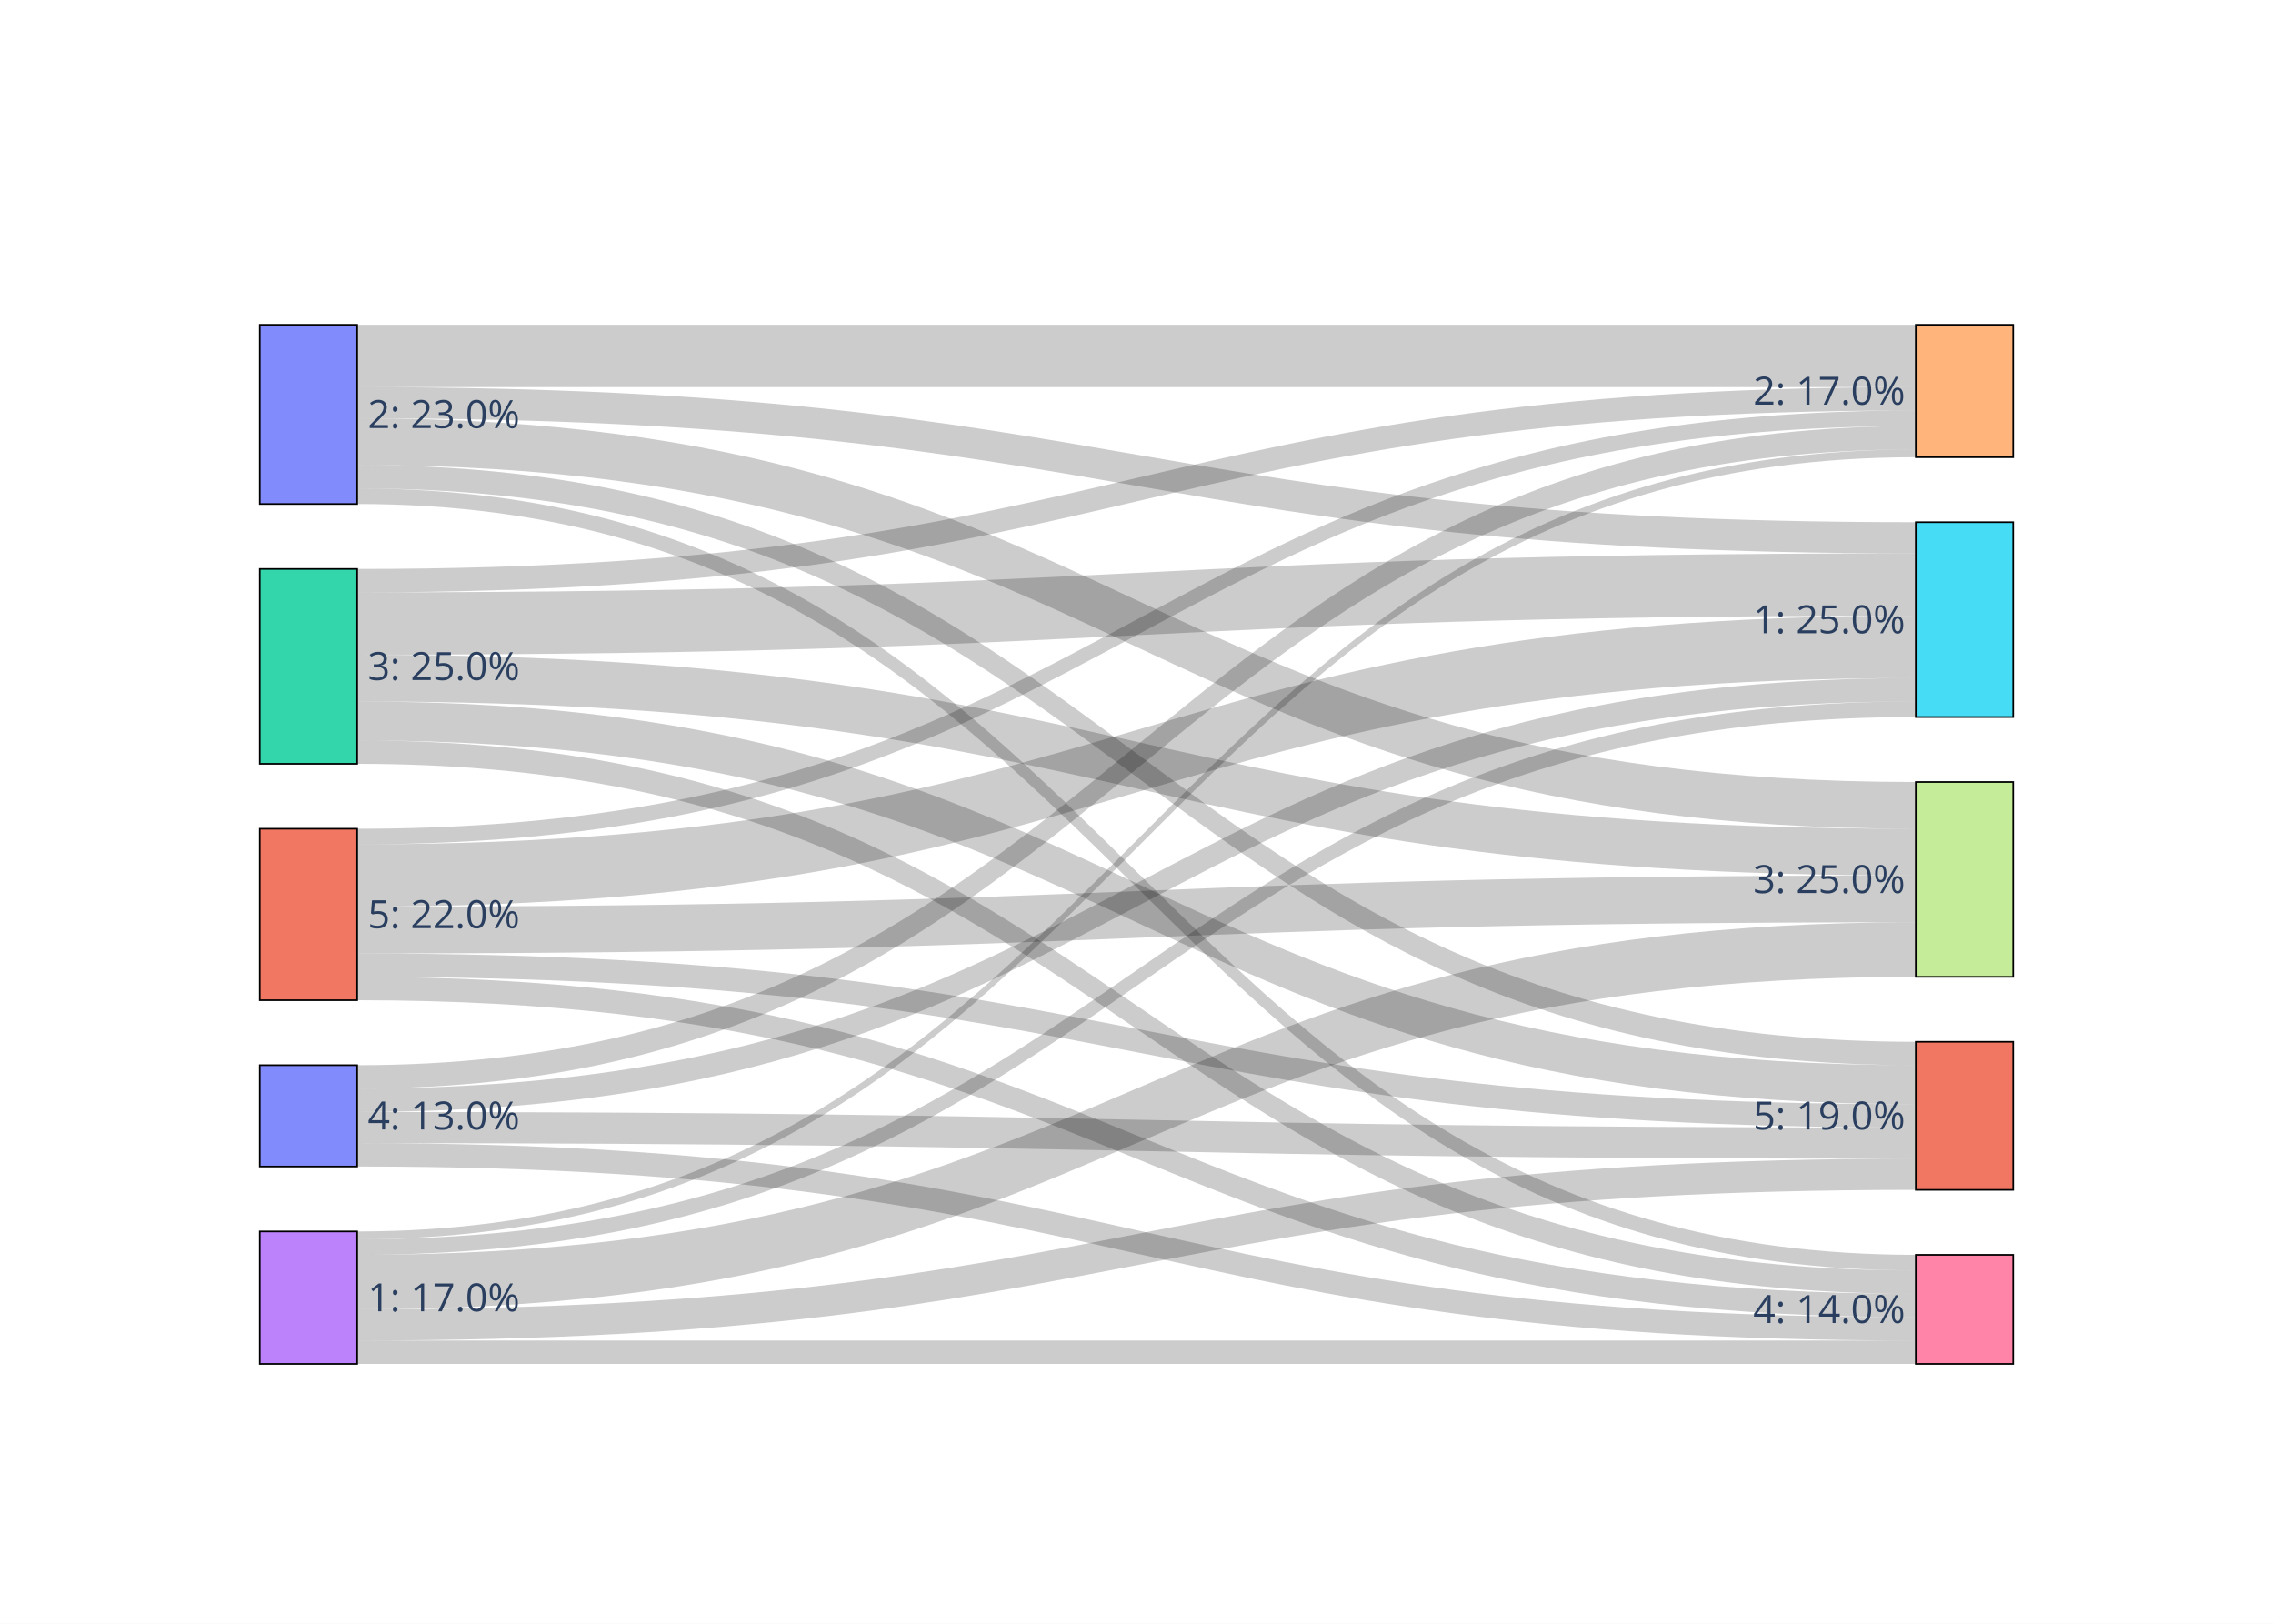
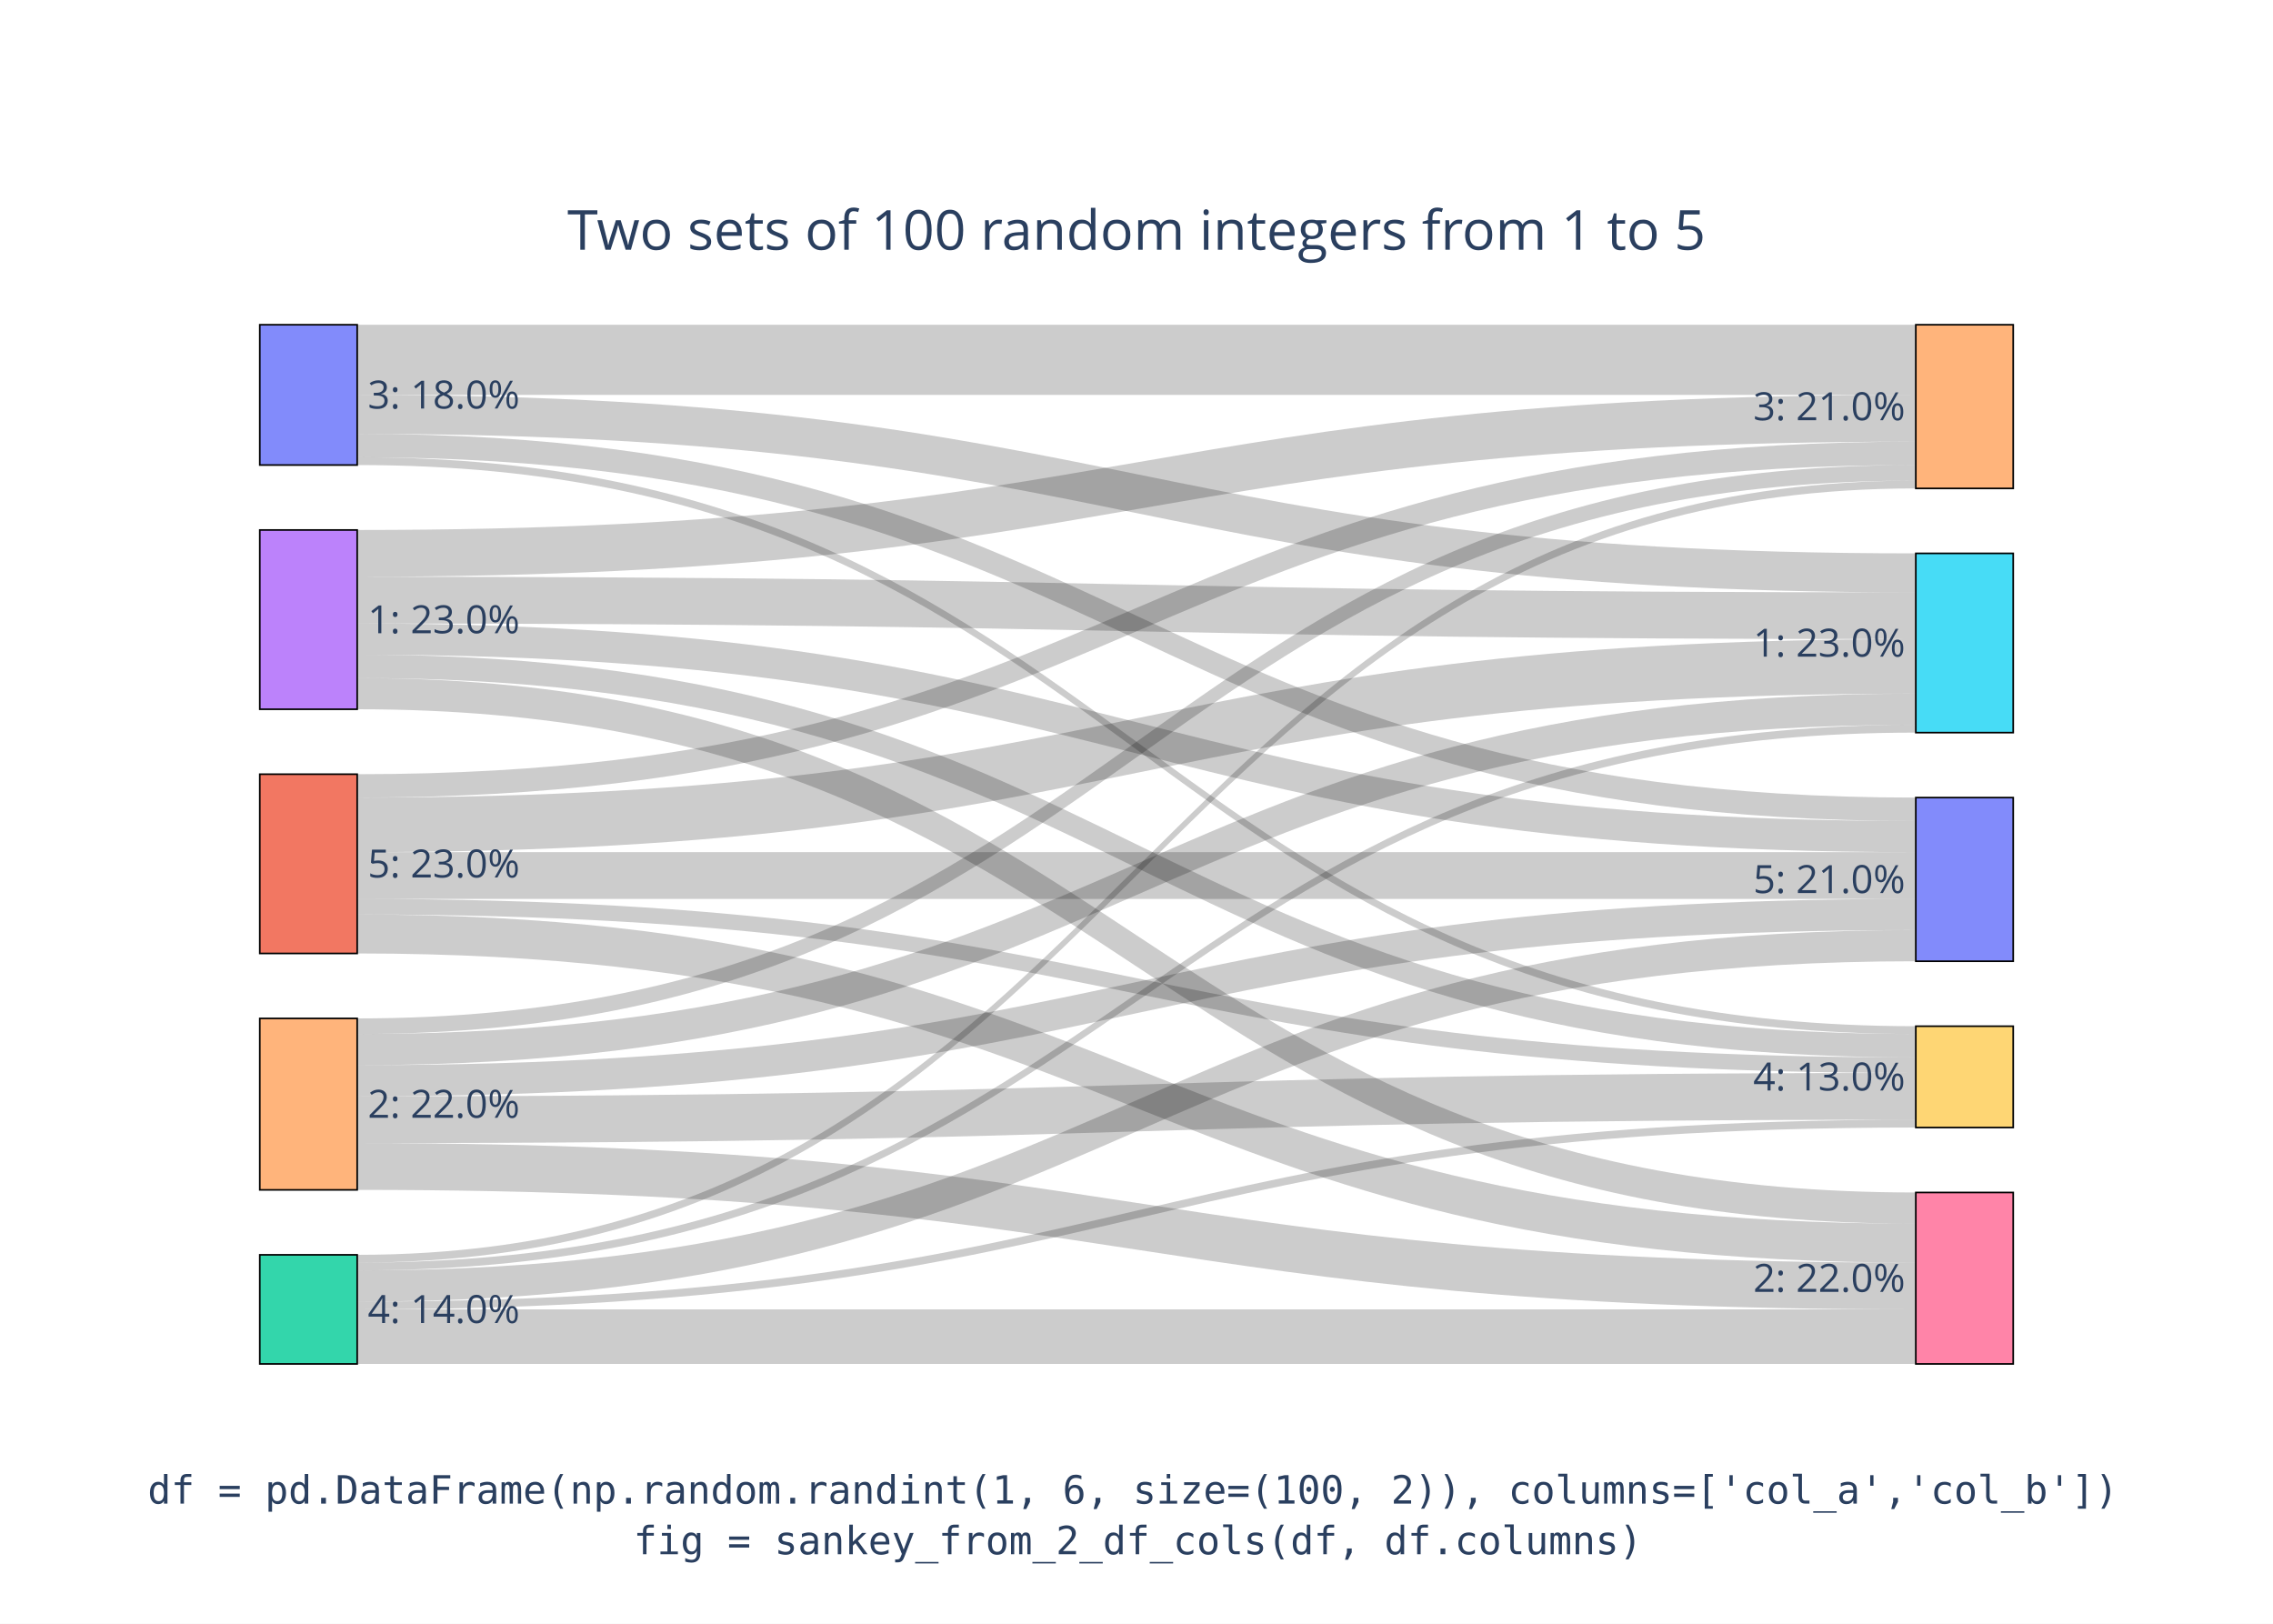
<svg xmlns="http://www.w3.org/2000/svg" class="main-svg" width="700" height="500">
  <path style="fill:#fff;fill-opacity:1" d="M0 0h700v500H0z" />
  <g class="sankey" style="box-sizing:content-box;position:absolute;left:0;shape-rendering:geometricprecision;pointer-events:auto">
    <g class="sankey-links" style="fill:none">
-       <path class="sankey-link" d="M30 0h480v19.2H30Zm0 160c240 0 240-70.4 480-70.4v19.2c-240 0-240 70.4-480 70.4Z" style="stroke:#444;stroke-opacity:1;fill:#000;fill-opacity:.2;stroke-width:0;opacity:1" transform="translate(80 100)" />
-       <path class="sankey-link" d="M30 82.4c240 0 240-12 480-12v19.2c-240 0-240 12-480 12Zm0 204c240 0 240-102.4 480-102.4v16.8c-240 0-240 102.4-480 102.4Z" style="stroke:#444;stroke-opacity:1;fill:#000;fill-opacity:.2;stroke-width:0;opacity:1" transform="translate(80 100)" />
-       <path class="sankey-link" d="M30 101.6c240 0 240 53.6 480 53.6v14.4c-240 0-240-53.6-480-53.6Z" style="stroke:#444;stroke-opacity:1;fill:#000;fill-opacity:.2;stroke-width:0;opacity:1" transform="translate(80 100)" />
-       <path class="sankey-link" d="M30 28.8c240 0 240 112 480 112v14.4c-240 0-240-112-480-112Zm0 150.4c240 0 240-9.6 480-9.6V184c-240 0-240 9.6-480 9.6Z" style="stroke:#444;stroke-opacity:1;fill:#000;fill-opacity:.2;stroke-width:0;opacity:1" transform="translate(80 100)" />
-       <path class="sankey-link" d="M30 116c240 0 240 112 480 112v12c-240 0-240-112-480-112Zm0 187.2c240 0 240-46.4 480-46.4v9.6c-240 0-240 46.4-480 46.4Zm0-284c240 0 240 41.6 480 41.6v9.6c-240 0-240-41.6-480-41.6Zm0 223.2c240 0 240 4.8 480 4.8v9.6c-240 0-240-4.8-480-4.8Z" style="stroke:#444;stroke-opacity:1;fill:#000;fill-opacity:.2;stroke-width:0;opacity:1" transform="translate(80 100)" />
-       <path class="sankey-link" d="M30 235.2c240 0 240-126.4 480-126.4v7.2c-240 0-240 126.4-480 126.4Z" style="stroke:#444;stroke-opacity:1;fill:#000;fill-opacity:.2;stroke-width:0;opacity:1" transform="translate(80 100)" />
-       <path class="sankey-link" d="M30 200.8c240 0 240 97.6 480 97.6v7.2c-240 0-240-97.6-480-97.6Z" style="stroke:#444;stroke-opacity:1;fill:#000;fill-opacity:.2;stroke-width:0;opacity:1" transform="translate(80 100)" />
-       <path class="sankey-link" d="M30 252c240 0 240 53.6 480 53.6v7.2c-240 0-240-53.6-480-53.6Zm0-24c240 0 240-196.8 480-196.8v7.2c-240 0-240 196.8-480 196.8Z" style="stroke:#444;stroke-opacity:1;fill:#000;fill-opacity:.2;stroke-width:0;opacity:1" transform="translate(80 100)" />
-       <path class="sankey-link" d="M30 193.6c240 0 240 46.4 480 46.4v7.2c-240 0-240-46.4-480-46.4Z" style="stroke:#444;stroke-opacity:1;fill:#000;fill-opacity:.2;stroke-width:0;opacity:1" transform="translate(80 100)" />
-       <path class="sankey-link" d="M30 128c240 0 240 163.2 480 163.2v7.2c-240 0-240-163.2-480-163.2Zm0-52.8c240 0 240-56 480-56v7.2c-240 0-240 56-480 56Z" style="stroke:#444;stroke-opacity:1;fill:#000;fill-opacity:.2;stroke-width:0;opacity:1" transform="translate(80 100)" />
-       <path class="sankey-link" d="M30 43.2c240 0 240 177.6 480 177.6v7.2C270 228 270 50.4 30 50.4Zm0 269.6h480v7.2H30Z" style="stroke:#444;stroke-opacity:1;fill:#000;fill-opacity:.2;stroke-width:0;opacity:1" transform="translate(80 100)" />
-       <path class="sankey-link" d="M30 155.2c240 0 240-128.8 480-128.8v4.8C270 31.2 270 160 30 160Z" style="stroke:#444;stroke-opacity:1;fill:#000;fill-opacity:.2;stroke-width:0;opacity:1" transform="translate(80 100)" />
-       <path class="sankey-link" d="M30 50.4c240 0 240 236 480 236v4.8c-240 0-240-236-480-236Z" style="stroke:#444;stroke-opacity:1;fill:#000;fill-opacity:.2;stroke-width:0;opacity:1" transform="translate(80 100)" />
-       <path class="sankey-link" d="M30 281.6c240 0 240-165.6 480-165.6v4.8c-240 0-240 165.6-480 165.6Z" style="stroke:#444;stroke-opacity:1;fill:#000;fill-opacity:.2;stroke-width:0;opacity:1" transform="translate(80 100)" />
-       <path class="sankey-link" d="M30 279.2c240 0 240-240.8 480-240.8v2.4c-240 0-240 240.8-480 240.8Z" style="stroke:#444;stroke-opacity:1;fill:#000;fill-opacity:.2;stroke-width:0;opacity:1" transform="translate(80 100)" />
+       <path class="sankey-link" d="M30 0h480v21.6H30Zm0 145.6c240 0 240-48.8 480-48.8v16.8c-240 0-240 48.8-480 48.8Zm0 157.6h480V320H30Zm0-225.6c240 0 240 4.8 480 4.8v14.4C270 96.8 270 92 30 92ZM30 252c240 0 240 36.8 480 36.8v14.4c-240 0-240-36.8-480-36.8Zm0-14.4c240 0 240-7.2 480-7.2v14.4c-240 0-240 7.2-480 7.2Zm0-75.2h480v14.4H30Zm0-99.2c240 0 240-41.6 480-41.6V36C270 36 270 77.6 30 77.6Z" style="stroke:#444;stroke-opacity:1;fill:#000;fill-opacity:.2;stroke-width:0;opacity:1" transform="translate(80 100)" />
+       <path class="sankey-link" d="M30 21.6c240 0 240 48.8 480 48.8v12c-240 0-240-48.8-480-48.8Zm0 160c240 0 240 95.2 480 95.2v12c-240 0-240-95.2-480-95.2Z" style="stroke:#444;stroke-opacity:1;fill:#000;fill-opacity:.2;stroke-width:0;opacity:1" transform="translate(80 100)" />
+       <path class="sankey-link" d="M30 228c240 0 240-51.2 480-51.2v9.6c-240 0-240 51.2-480 51.2Zm0-136c240 0 240 60.8 480 60.8v9.6c-240 0-240-60.8-480-60.8Z" style="stroke:#444;stroke-opacity:1;fill:#000;fill-opacity:.2;stroke-width:0;opacity:1" transform="translate(80 100)" />
+       <path class="sankey-link" d="M30 108.8c240 0 240 158.4 480 158.4v9.6c-240 0-240-158.4-480-158.4Z" style="stroke:#444;stroke-opacity:1;fill:#000;fill-opacity:.2;stroke-width:0;opacity:1" transform="translate(80 100)" />
+       <path class="sankey-link" d="M30 218.4c240 0 240-104.8 480-104.8v9.6C270 123.2 270 228 30 228Zm0 72.8c240 0 240-104.8 480-104.8v9.6c-240 0-240 104.8-480 104.8Z" style="stroke:#444;stroke-opacity:1;fill:#000;fill-opacity:.2;stroke-width:0;opacity:1" transform="translate(80 100)" />
+       <path class="sankey-link" d="M30 101.6c240 0 240 116.8 480 116.8v7.2c-240 0-240-116.8-480-116.8Zm0-68c240 0 240 112 480 112v7.2c-240 0-240-112-480-112Z" style="stroke:#444;stroke-opacity:1;fill:#000;fill-opacity:.2;stroke-width:0;opacity:1" transform="translate(80 100)" />
+       <path class="sankey-link" d="M30 138.4C270 138.4 270 36 510 36v7.2c-240 0-240 102.4-480 102.4Zm0 38.4c240 0 240 48.8 480 48.8v4.8c-240 0-240-48.8-480-48.8Z" style="stroke:#444;stroke-opacity:1;fill:#000;fill-opacity:.2;stroke-width:0;opacity:1" transform="translate(80 100)" />
+       <path class="sankey-link" d="M30 213.6c240 0 240-170.4 480-170.4V48C270 48 270 218.4 30 218.4Zm0 87.2c240 0 240-56 480-56v2.4c-240 0-240 56-480 56Z" style="stroke:#444;stroke-opacity:1;fill:#000;fill-opacity:.2;stroke-width:0;opacity:1" transform="translate(80 100)" />
+       <path class="sankey-link" d="M30 286.4C270 286.4 270 48 510 48v2.4c-240 0-240 238.4-480 238.4Z" style="stroke:#444;stroke-opacity:1;fill:#000;fill-opacity:.2;stroke-width:0;opacity:1" transform="translate(80 100)" />
+       <path class="sankey-link" d="M30 288.8c240 0 240-165.6 480-165.6v2.4c-240 0-240 165.6-480 165.6Z" style="stroke:#444;stroke-opacity:1;fill:#000;fill-opacity:.2;stroke-width:0;opacity:1" transform="translate(80 100)" />
+       <path class="sankey-link" d="M30 40.8C270 40.8 270 216 510 216v2.4c-240 0-240-175.2-480-175.2Z" style="stroke:#444;stroke-opacity:1;fill:#000;fill-opacity:.2;stroke-width:0;opacity:1" transform="translate(80 100)" />
    </g>
    <g class="sankey-node-set" style="cursor:move">
      <g class="sankey-node" style="opacity:1">
-         <path class="node-rect" style="stroke-width:.5;stroke:#000;stroke-opacity:1;fill:#636efa;fill-opacity:.8" d="M0 0h30v55.2H0z" transform="translate(80 100)" />
-         <text class="node-label" data-notex="1" transform="translate(113.25 131.8)" style="cursor:default;font-family:'Open Sans',verdana,arial,sans-serif;font-size:12px;fill:#2a3f5f;fill-opacity:1;white-space:pre;text-shadow:#fff 1px 1px 1px,#fff -1px -1px 1px,#fff 1px -1px 1px,#fff -1px 1px 1px">2: 23.0%</text>
+         <path class="node-rect" style="stroke-width:.5;stroke:#000;stroke-opacity:1;fill:#636efa;fill-opacity:.8" d="M0 0h30v43.2H0z" transform="translate(80 100)" />
+         <text class="node-label" data-notex="1" transform="translate(113.25 125.8)" style="cursor:default;font-family:'Open Sans',verdana,arial,sans-serif;font-size:12px;fill:#2a3f5f;fill-opacity:1;white-space:pre;text-shadow:#fff 1px 1px 1px,#fff -1px -1px 1px,#fff 1px -1px 1px,#fff -1px 1px 1px">3: 18.0%</text>
      </g>
      <g class="sankey-node" style="opacity:1">
-         <path class="node-rect" style="stroke-width:.5;stroke:#000;stroke-opacity:1;fill:#ef553b;fill-opacity:.8" d="M0 0h30v52.8H0z" transform="translate(80 255.2)" />
-         <text class="node-label" data-notex="1" transform="translate(113.25 285.8)" style="cursor:default;font-family:'Open Sans',verdana,arial,sans-serif;font-size:12px;fill:#2a3f5f;fill-opacity:1;white-space:pre;text-shadow:#fff 1px 1px 1px,#fff -1px -1px 1px,#fff 1px -1px 1px,#fff -1px 1px 1px">5: 22.0%</text>
+         <path class="node-rect" style="stroke-width:.5;stroke:#000;stroke-opacity:1;fill:#ef553b;fill-opacity:.8" d="M0 0h30v55.2H0z" transform="translate(80 238.4)" />
+         <text class="node-label" data-notex="1" transform="translate(113.25 270.2)" style="cursor:default;font-family:'Open Sans',verdana,arial,sans-serif;font-size:12px;fill:#2a3f5f;fill-opacity:1;white-space:pre;text-shadow:#fff 1px 1px 1px,#fff -1px -1px 1px,#fff 1px -1px 1px,#fff -1px 1px 1px">5: 23.0%</text>
      </g>
      <g class="sankey-node" style="opacity:1">
-         <path class="node-rect" style="stroke-width:.5;stroke:#000;stroke-opacity:1;fill:#00cc96;fill-opacity:.8" d="M0 0h30v60H0z" transform="translate(80 175.2)" />
-         <text class="node-label" data-notex="1" transform="translate(113.25 209.4)" style="cursor:default;font-family:'Open Sans',verdana,arial,sans-serif;font-size:12px;fill:#2a3f5f;fill-opacity:1;white-space:pre;text-shadow:#fff 1px 1px 1px,#fff -1px -1px 1px,#fff 1px -1px 1px,#fff -1px 1px 1px">3: 25.0%</text>
+         <path class="node-rect" style="stroke-width:.5;stroke:#000;stroke-opacity:1;fill:#00cc96;fill-opacity:.8" d="M0 0h30v33.6H0z" transform="translate(80 386.4)" />
+         <text class="node-label" data-notex="1" transform="translate(113.25 407.4)" style="cursor:default;font-family:'Open Sans',verdana,arial,sans-serif;font-size:12px;fill:#2a3f5f;fill-opacity:1;white-space:pre;text-shadow:#fff 1px 1px 1px,#fff -1px -1px 1px,#fff 1px -1px 1px,#fff -1px 1px 1px">4: 14.0%</text>
      </g>
      <g class="sankey-node" style="opacity:1">
-         <path class="node-rect" style="stroke-width:.5;stroke:#000;stroke-opacity:1;fill:#ab63fa;fill-opacity:.8" d="M0 0h30v40.8H0z" transform="translate(80 379.2)" />
-         <text class="node-label" data-notex="1" transform="translate(113.25 403.8)" style="cursor:default;font-family:'Open Sans',verdana,arial,sans-serif;font-size:12px;fill:#2a3f5f;fill-opacity:1;white-space:pre;text-shadow:#fff 1px 1px 1px,#fff -1px -1px 1px,#fff 1px -1px 1px,#fff -1px 1px 1px">1: 17.0%</text>
+         <path class="node-rect" style="stroke-width:.5;stroke:#000;stroke-opacity:1;fill:#ab63fa;fill-opacity:.8" d="M0 0h30v55.2H0z" transform="translate(80 163.2)" />
+         <text class="node-label" data-notex="1" transform="translate(113.25 195)" style="cursor:default;font-family:'Open Sans',verdana,arial,sans-serif;font-size:12px;fill:#2a3f5f;fill-opacity:1;white-space:pre;text-shadow:#fff 1px 1px 1px,#fff -1px -1px 1px,#fff 1px -1px 1px,#fff -1px 1px 1px">1: 23.0%</text>
      </g>
      <g class="sankey-node" style="opacity:1">
-         <path class="node-rect" style="stroke-width:.5;stroke:#000;stroke-opacity:1;fill:#636efa;fill-opacity:.8" d="M0 0h30v31.2H0z" transform="translate(80 328)" />
-         <text class="node-label" data-notex="1" transform="translate(113.25 347.8)" style="cursor:default;font-family:'Open Sans',verdana,arial,sans-serif;font-size:12px;fill:#2a3f5f;fill-opacity:1;white-space:pre;text-shadow:#fff 1px 1px 1px,#fff -1px -1px 1px,#fff 1px -1px 1px,#fff -1px 1px 1px">4: 13.0%</text>
+         <path class="node-rect" style="stroke-width:.5;stroke:#000;stroke-opacity:1;fill:#ffa15a;fill-opacity:.8" d="M0 0h30v52.8H0z" transform="translate(80 313.6)" />
+         <text class="node-label" data-notex="1" transform="translate(113.25 344.2)" style="cursor:default;font-family:'Open Sans',verdana,arial,sans-serif;font-size:12px;fill:#2a3f5f;fill-opacity:1;white-space:pre;text-shadow:#fff 1px 1px 1px,#fff -1px -1px 1px,#fff 1px -1px 1px,#fff -1px 1px 1px">2: 22.0%</text>
      </g>
      <g class="sankey-node" style="opacity:1">
-         <path class="node-rect" style="stroke-width:.5;stroke:#000;stroke-opacity:1;fill:#ffa15a;fill-opacity:.8" d="M0 0h30v40.8H0z" transform="translate(590 100)" />
-         <text class="node-label" data-notex="1" text-anchor="end" transform="translate(586.75 124.6)" style="cursor:default;font-family:'Open Sans',verdana,arial,sans-serif;font-size:12px;fill:#2a3f5f;fill-opacity:1;white-space:pre;text-shadow:#fff 1px 1px 1px,#fff -1px -1px 1px,#fff 1px -1px 1px,#fff -1px 1px 1px">2: 17.0%</text>
+         <path class="node-rect" style="stroke-width:.5;stroke:#000;stroke-opacity:1;fill:#ffa15a;fill-opacity:.8" d="M0 0h30v50.4H0z" transform="translate(590 100)" />
+         <text class="node-label" data-notex="1" text-anchor="end" transform="translate(586.75 129.4)" style="cursor:default;font-family:'Open Sans',verdana,arial,sans-serif;font-size:12px;fill:#2a3f5f;fill-opacity:1;white-space:pre;text-shadow:#fff 1px 1px 1px,#fff -1px -1px 1px,#fff 1px -1px 1px,#fff -1px 1px 1px">3: 21.0%</text>
      </g>
      <g class="sankey-node" style="opacity:1">
-         <path class="node-rect" style="stroke-width:.5;stroke:#000;stroke-opacity:1;fill:#19d3f3;fill-opacity:.8" d="M0 0h30v60H0z" transform="translate(590 160.8)" />
-         <text class="node-label" data-notex="1" text-anchor="end" transform="translate(586.75 195)" style="cursor:default;font-family:'Open Sans',verdana,arial,sans-serif;font-size:12px;fill:#2a3f5f;fill-opacity:1;white-space:pre;text-shadow:#fff 1px 1px 1px,#fff -1px -1px 1px,#fff 1px -1px 1px,#fff -1px 1px 1px">1: 25.0%</text>
+         <path class="node-rect" style="stroke-width:.5;stroke:#000;stroke-opacity:1;fill:#19d3f3;fill-opacity:.8" d="M0 0h30v55.2H0z" transform="translate(590 170.4)" />
+         <text class="node-label" data-notex="1" text-anchor="end" transform="translate(586.75 202.2)" style="cursor:default;font-family:'Open Sans',verdana,arial,sans-serif;font-size:12px;fill:#2a3f5f;fill-opacity:1;white-space:pre;text-shadow:#fff 1px 1px 1px,#fff -1px -1px 1px,#fff 1px -1px 1px,#fff -1px 1px 1px">1: 23.0%</text>
      </g>
      <g class="sankey-node" style="opacity:1">
-         <path class="node-rect" style="stroke-width:.5;stroke:#000;stroke-opacity:1;fill:#b6e880;fill-opacity:.8" d="M0 0h30v60H0z" transform="translate(590 240.8)" />
-         <text class="node-label" data-notex="1" text-anchor="end" transform="translate(586.75 275)" style="cursor:default;font-family:'Open Sans',verdana,arial,sans-serif;font-size:12px;fill:#2a3f5f;fill-opacity:1;white-space:pre;text-shadow:#fff 1px 1px 1px,#fff -1px -1px 1px,#fff 1px -1px 1px,#fff -1px 1px 1px">3: 25.0%</text>
+         <path class="node-rect" style="stroke-width:.5;stroke:#000;stroke-opacity:1;fill:#ff6692;fill-opacity:.8" d="M0 0h30v52.8H0z" transform="translate(590 367.2)" />
+         <text class="node-label" data-notex="1" text-anchor="end" transform="translate(586.75 397.8)" style="cursor:default;font-family:'Open Sans',verdana,arial,sans-serif;font-size:12px;fill:#2a3f5f;fill-opacity:1;white-space:pre;text-shadow:#fff 1px 1px 1px,#fff -1px -1px 1px,#fff 1px -1px 1px,#fff -1px 1px 1px">2: 22.0%</text>
      </g>
      <g class="sankey-node" style="opacity:1">
-         <path class="node-rect" style="stroke-width:.5;stroke:#000;stroke-opacity:1;fill:#ef553b;fill-opacity:.8" d="M0 0h30v45.6H0z" transform="translate(590 320.8)" />
-         <text class="node-label" data-notex="1" text-anchor="end" transform="translate(586.75 347.8)" style="cursor:default;font-family:'Open Sans',verdana,arial,sans-serif;font-size:12px;fill:#2a3f5f;fill-opacity:1;white-space:pre;text-shadow:#fff 1px 1px 1px,#fff -1px -1px 1px,#fff 1px -1px 1px,#fff -1px 1px 1px">5: 19.0%</text>
+         <path class="node-rect" style="stroke-width:.5;stroke:#000;stroke-opacity:1;fill:#fecb52;fill-opacity:.8" d="M0 0h30v31.2H0z" transform="translate(590 316)" />
+         <text class="node-label" data-notex="1" text-anchor="end" transform="translate(586.75 335.8)" style="cursor:default;font-family:'Open Sans',verdana,arial,sans-serif;font-size:12px;fill:#2a3f5f;fill-opacity:1;white-space:pre;text-shadow:#fff 1px 1px 1px,#fff -1px -1px 1px,#fff 1px -1px 1px,#fff -1px 1px 1px">4: 13.0%</text>
      </g>
      <g class="sankey-node" style="opacity:1">
-         <path class="node-rect" style="stroke-width:.5;stroke:#000;stroke-opacity:1;fill:#ff6692;fill-opacity:.8" d="M0 0h30v33.6H0z" transform="translate(590 386.4)" />
-         <text class="node-label" data-notex="1" text-anchor="end" transform="translate(586.75 407.4)" style="cursor:default;font-family:'Open Sans',verdana,arial,sans-serif;font-size:12px;fill:#2a3f5f;fill-opacity:1;white-space:pre;text-shadow:#fff 1px 1px 1px,#fff -1px -1px 1px,#fff 1px -1px 1px,#fff -1px 1px 1px">4: 14.0%</text>
+         <path class="node-rect" style="stroke-width:.5;stroke:#000;stroke-opacity:1;fill:#636efa;fill-opacity:.8" d="M0 0h30v50.4H0z" transform="translate(590 245.6)" />
+         <text class="node-label" data-notex="1" text-anchor="end" transform="translate(586.75 275)" style="cursor:default;font-family:'Open Sans',verdana,arial,sans-serif;font-size:12px;fill:#2a3f5f;fill-opacity:1;white-space:pre;text-shadow:#fff 1px 1px 1px,#fff -1px -1px 1px,#fff 1px -1px 1px,#fff -1px 1px 1px">5: 21.0%</text>
+       </g>
+     </g>
+   </g>
+   <g class="infolayer">
+     <g class="g-gtitle">
+       <text class="gtitle" x="350" y="65" text-anchor="middle" dy=".7em" style="font-family:'Open Sans',verdana,arial,sans-serif;font-size:17px;fill:#2a3f5f;opacity:1;font-weight:400;white-space:pre">Two sets of 100 random integers from 1 to 5</text>
+     </g>
+     <g class="annotation" data-index="0" style="opacity:1">
+       <g class="annotation-text-g">
+         <g class="cursor-pointer">
+           <path class="bg" style="stroke-width:1px;stroke:#000;stroke-opacity:0;fill:#000;fill-opacity:0" fill="none" d="M.5.5h608v32H.5z" transform="translate(46 451)" />
+           <text class="annotation-text" text-anchor="middle" x="304.453" y="12" style="font-family:'Open Sans',verdana,arial,sans-serif;font-size:12px;fill:#2a3f5f;fill-opacity:1;white-space:pre" transform="translate(46 451)">
+             <tspan class="line" dy="0em" x="304.453" y="12">
+               <tspan style="font-family:monospace">df = pd.DataFrame(np.random.randint(1, 6, size=(100, 2)), columns=['col_a','col_b'])</tspan>
+             </tspan>
+             <tspan class="line" dy="1.3em" x="304.453" y="12">
+               <tspan style="font-family:monospace">fig = sankey_from_2_df_cols(df, df.columns)</tspan>
+             </tspan>
+           </text>
+         </g>
      </g>
    </g>
  </g>
</svg>
